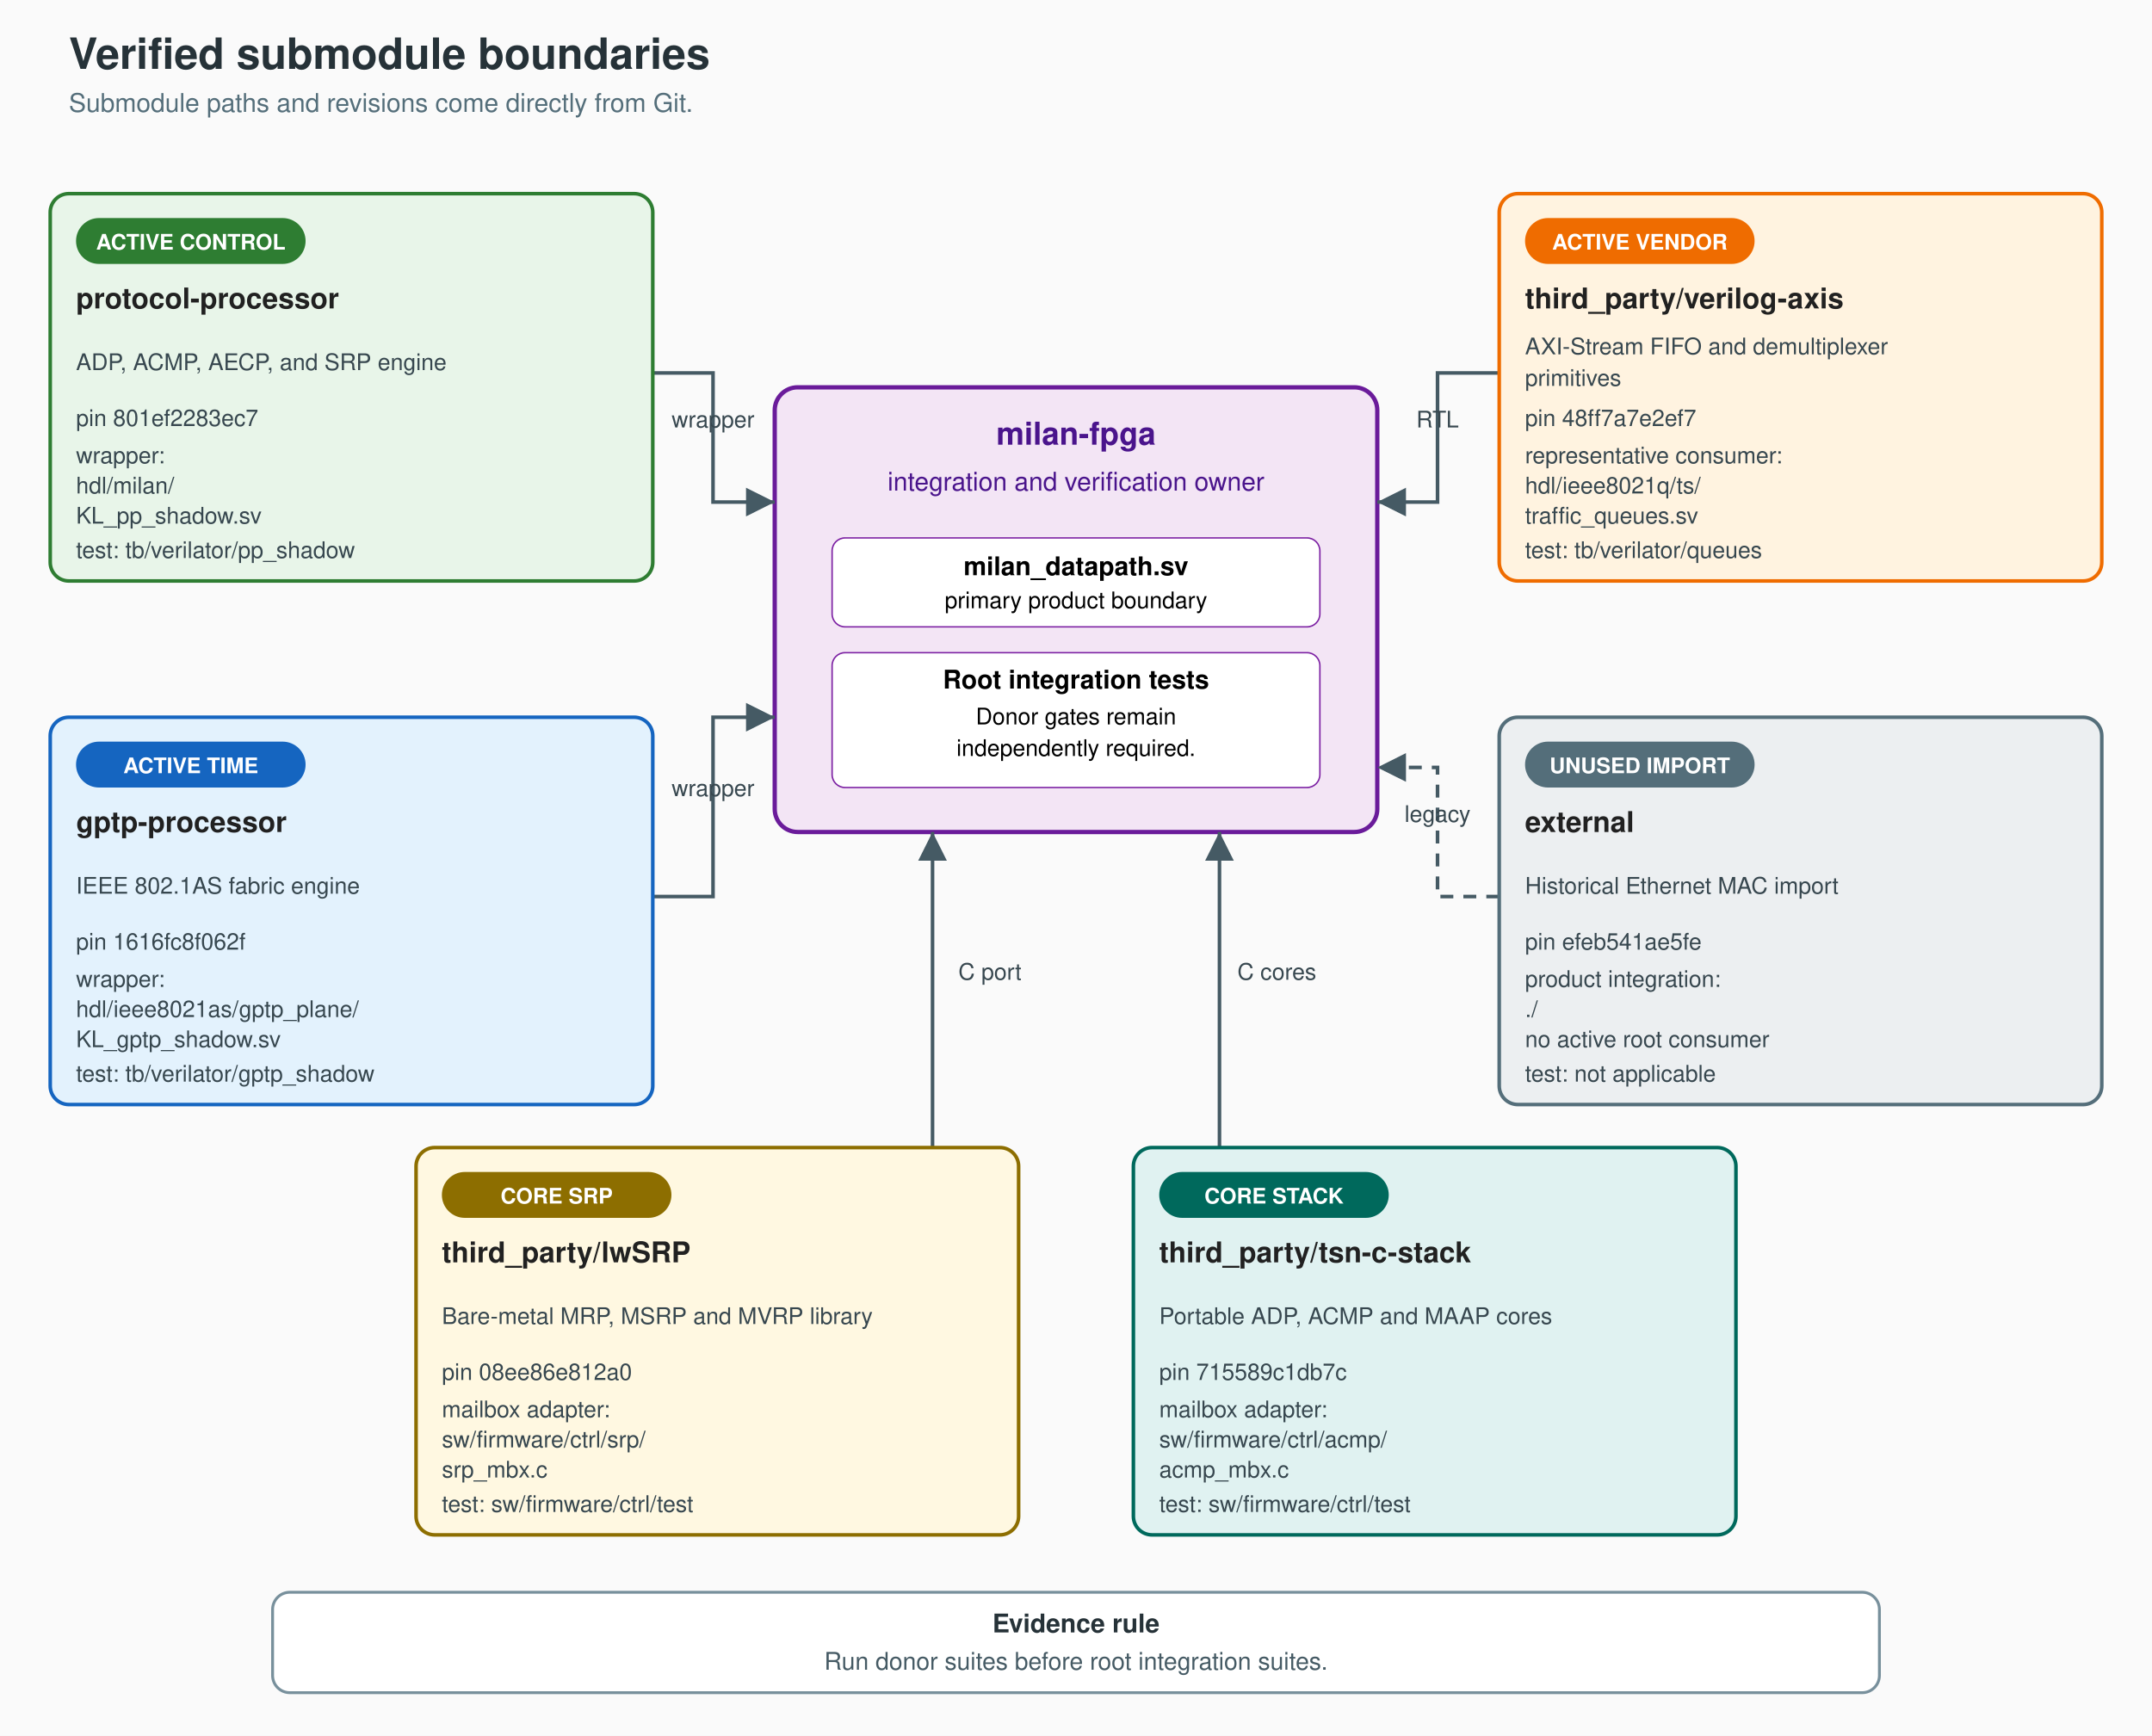
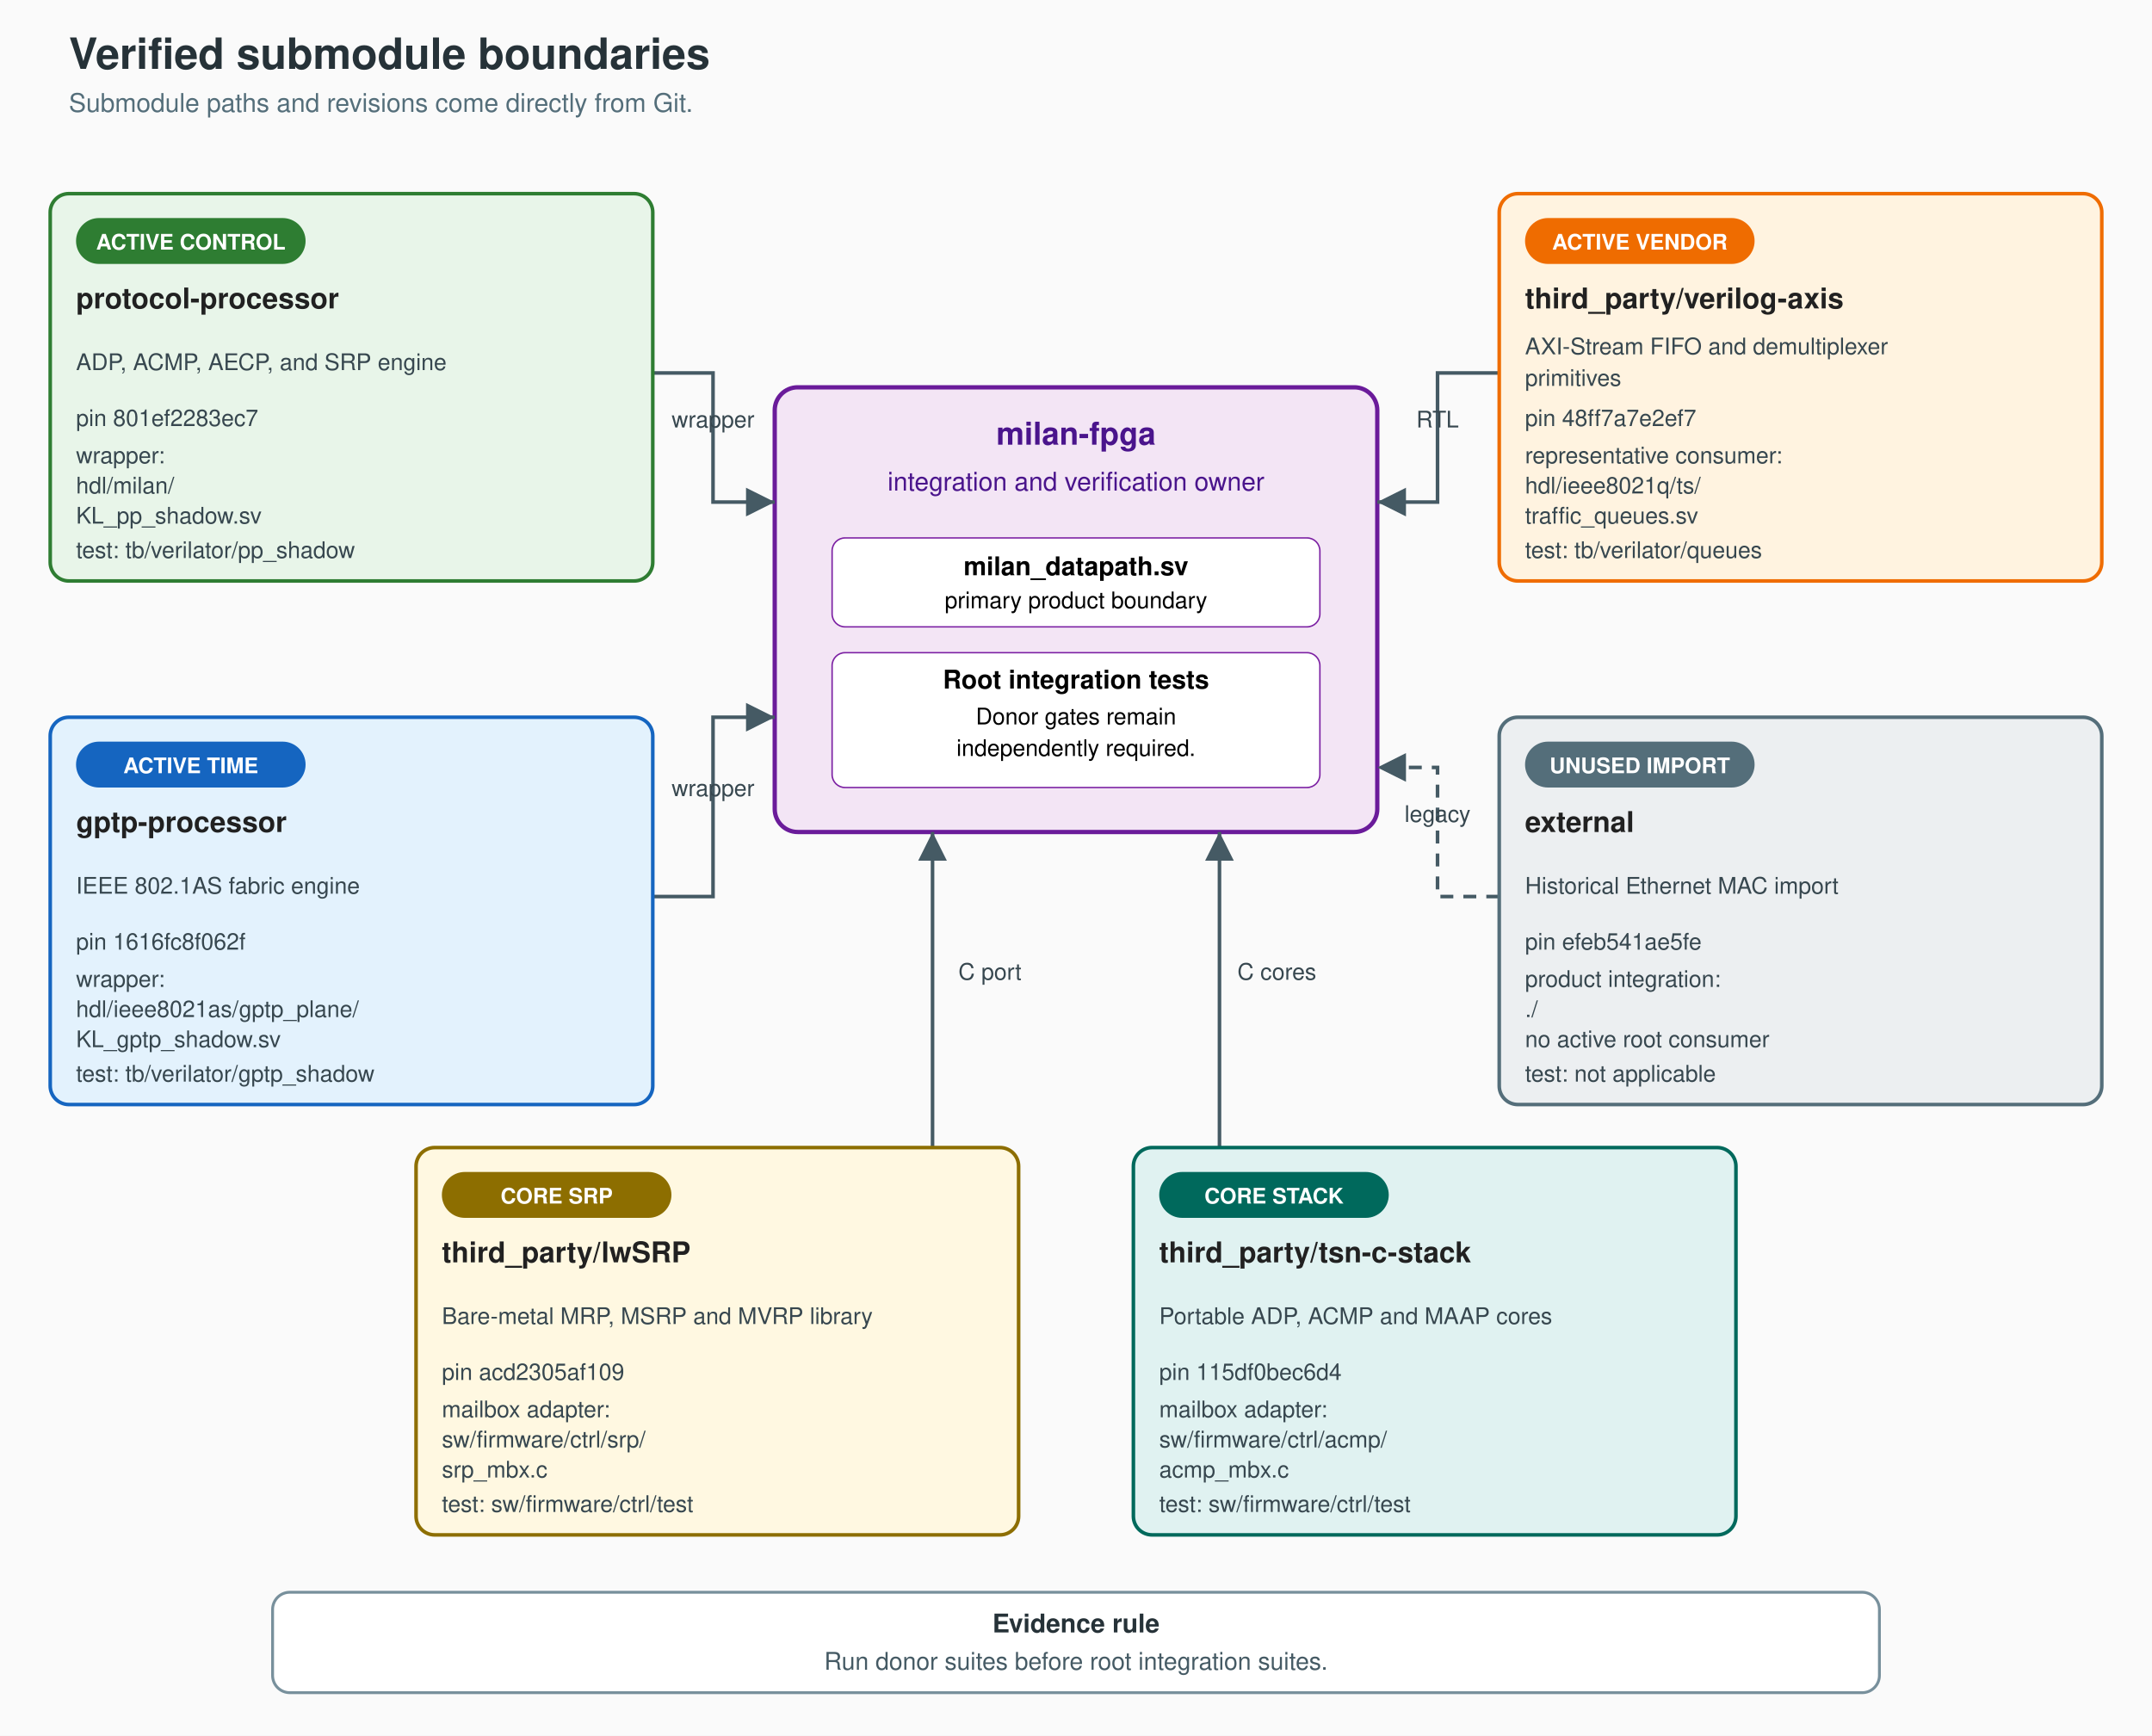
<svg xmlns="http://www.w3.org/2000/svg" width="1500" height="1210" viewBox="0 0 1500 1210" font-family="Helvetica,Arial,sans-serif">
  <rect width="1500" height="1210" fill="#FAFAFA" />
  <defs>
    <marker id="arrow" markerWidth="12" markerHeight="12" refX="8" refY="4" orient="auto">
      <path d="M0,0 L8,4 L0,8 Z" fill="#455A64" />
    </marker>
  </defs>
  <text x="48" y="48" font-size="30" font-weight="bold" fill="#263238">Verified submodule boundaries</text>
  <text x="48" y="78" font-size="18" fill="#546E7A">Submodule paths and revisions come directly from Git.</text>
  <rect x="540" y="270" width="420" height="310" rx="16" fill="#F3E5F5" stroke="#6A1B9A" stroke-width="3" />
  <text x="750" y="310" text-anchor="middle" font-size="22" font-weight="bold" fill="#4A148C">milan-fpga</text>
  <text x="750" y="342" text-anchor="middle" font-size="18" fill="#4A148C">integration and verification owner</text>
  <rect x="580" y="375" width="340" height="62" rx="9" fill="#FFFFFF" stroke="#7B1FA2" />
  <text x="750" y="401" text-anchor="middle" font-size="18" font-weight="bold">milan_datapath.sv</text>
  <text x="750" y="424" text-anchor="middle" font-size="16">primary product boundary</text>
  <rect x="580" y="455" width="340" height="94" rx="9" fill="#FFFFFF" stroke="#7B1FA2" />
  <text x="750" y="480" text-anchor="middle" font-size="18" font-weight="bold">Root integration tests</text>
  <text x="750" y="505" text-anchor="middle" font-size="16">Donor gates remain</text>
  <text x="750" y="527" text-anchor="middle" font-size="16">independently required.</text>
  <path d="M455,260 L497,260 L497,350 L540,350" fill="none" stroke="#455A64" stroke-width="2.5" marker-end="url(#arrow)" />
  <text x="497" y="298" text-anchor="middle" font-size="16" fill="#37474F">wrapper</text>
  <path d="M455,625 L497,625 L497,500 L540,500" fill="none" stroke="#455A64" stroke-width="2.5" marker-end="url(#arrow)" />
  <text x="497" y="555" text-anchor="middle" font-size="16" fill="#37474F">wrapper</text>
  <path d="M1045,260 L1002,260 L1002,350 L960,350" fill="none" stroke="#455A64" stroke-width="2.5" marker-end="url(#arrow)" />
  <text x="1002" y="298" text-anchor="middle" font-size="16" fill="#37474F">RTL</text>
  <path d="M1045,625 L1002,625 L1002,535 L960,535" fill="none" stroke="#455A64" stroke-width="2.5" marker-end="url(#arrow)" stroke-dasharray="9,7" />
  <text x="1002" y="573" text-anchor="middle" font-size="16" fill="#37474F">legacy</text>
  <path d="M650,800 L650,800 L650,580 L650,580" fill="none" stroke="#455A64" stroke-width="2.5" marker-end="url(#arrow)" />
  <text x="690" y="683" text-anchor="middle" font-size="16" fill="#37474F">C port</text>
  <path d="M850,800 L850,800 L850,580 L850,580" fill="none" stroke="#455A64" stroke-width="2.5" marker-end="url(#arrow)" />
  <text x="890" y="683" text-anchor="middle" font-size="16" fill="#37474F">C cores</text>
  <rect x="35" y="135" width="420" height="270" rx="13" fill="#E8F5E9" stroke="#2E7D32" stroke-width="2.5" />
  <rect x="53" y="152" width="160" height="32" rx="16" fill="#2E7D32" />
  <text x="133" y="174" text-anchor="middle" font-size="15" font-weight="bold" fill="#FFFFFF">ACTIVE CONTROL</text>
  <text x="53" y="215" font-size="20" font-weight="bold" fill="#212121">protocol-processor</text>
  <text x="53" y="258" font-size="16" fill="#37474F">ADP, ACMP, AECP, and SRP engine</text>
  <text x="53" y="297" font-size="16" fill="#37474F">pin 801ef2283ec7</text>
  <text x="53" y="323" font-size="16" fill="#37474F">wrapper:</text>
  <text x="53" y="344" font-size="16" fill="#37474F">hdl/milan/</text>
  <text x="53" y="365" font-size="16" fill="#37474F">KL_pp_shadow.sv</text>
  <text x="53" y="389" font-size="16" fill="#37474F">test: tb/verilator/pp_shadow</text>
  <rect x="35" y="500" width="420" height="270" rx="13" fill="#E3F2FD" stroke="#1565C0" stroke-width="2.5" />
  <rect x="53" y="517" width="160" height="32" rx="16" fill="#1565C0" />
  <text x="133" y="539" text-anchor="middle" font-size="15" font-weight="bold" fill="#FFFFFF">ACTIVE TIME</text>
  <text x="53" y="580" font-size="20" font-weight="bold" fill="#212121">gptp-processor</text>
  <text x="53" y="623" font-size="16" fill="#37474F">IEEE 802.1AS fabric engine</text>
  <text x="53" y="662" font-size="16" fill="#37474F">pin 1616fc8f062f</text>
  <text x="53" y="688" font-size="16" fill="#37474F">wrapper:</text>
  <text x="53" y="709" font-size="16" fill="#37474F">hdl/ieee8021as/gptp_plane/</text>
  <text x="53" y="730" font-size="16" fill="#37474F">KL_gptp_shadow.sv</text>
  <text x="53" y="754" font-size="16" fill="#37474F">test: tb/verilator/gptp_shadow</text>
  <rect x="1045" y="135" width="420" height="270" rx="13" fill="#FFF3E0" stroke="#EF6C00" stroke-width="2.5" />
  <rect x="1063" y="152" width="160" height="32" rx="16" fill="#EF6C00" />
  <text x="1143" y="174" text-anchor="middle" font-size="15" font-weight="bold" fill="#FFFFFF">ACTIVE VENDOR</text>
  <text x="1063" y="215" font-size="20" font-weight="bold" fill="#212121">third_party/verilog-axis</text>
  <text x="1063" y="247" font-size="16" fill="#37474F">AXI-Stream FIFO and demultiplexer</text>
  <text x="1063" y="269" font-size="16" fill="#37474F">primitives</text>
  <text x="1063" y="297" font-size="16" fill="#37474F">pin 48ff7a7e2ef7</text>
  <text x="1063" y="323" font-size="16" fill="#37474F">representative consumer:</text>
  <text x="1063" y="344" font-size="16" fill="#37474F">hdl/ieee8021q/ts/</text>
  <text x="1063" y="365" font-size="16" fill="#37474F">traffic_queues.sv</text>
  <text x="1063" y="389" font-size="16" fill="#37474F">test: tb/verilator/queues</text>
  <rect x="1045" y="500" width="420" height="270" rx="13" fill="#ECEFF1" stroke="#546E7A" stroke-width="2.5" />
  <rect x="1063" y="517" width="160" height="32" rx="16" fill="#546E7A" />
  <text x="1143" y="539" text-anchor="middle" font-size="15" font-weight="bold" fill="#FFFFFF">UNUSED IMPORT</text>
  <text x="1063" y="580" font-size="20" font-weight="bold" fill="#212121">external</text>
  <text x="1063" y="623" font-size="16" fill="#37474F">Historical Ethernet MAC import</text>
  <text x="1063" y="662" font-size="16" fill="#37474F">pin efeb541ae5fe</text>
  <text x="1063" y="688" font-size="16" fill="#37474F">product integration:</text>
  <text x="1063" y="709" font-size="16" fill="#37474F">./</text>
  <text x="1063" y="730" font-size="16" fill="#37474F">no active root consumer</text>
  <text x="1063" y="754" font-size="16" fill="#37474F">test: not applicable</text>
  <rect x="290" y="800" width="420" height="270" rx="13" fill="#FFF8E1" stroke="#8D6E00" stroke-width="2.5" />
  <rect x="308" y="817" width="160" height="32" rx="16" fill="#8D6E00" />
  <text x="388" y="839" text-anchor="middle" font-size="15" font-weight="bold" fill="#FFFFFF">CORE SRP</text>
  <text x="308" y="880" font-size="20" font-weight="bold" fill="#212121">third_party/lwSRP</text>
  <text x="308" y="923" font-size="16" fill="#37474F">Bare-metal MRP, MSRP and MVRP library</text>
-   <text x="308" y="962" font-size="16" fill="#37474F">pin 08ee86e812a0</text>
+   <text x="308" y="962" font-size="16" fill="#37474F">pin acd2305af109</text>
  <text x="308" y="988" font-size="16" fill="#37474F">mailbox adapter:</text>
  <text x="308" y="1009" font-size="16" fill="#37474F">sw/firmware/ctrl/srp/</text>
  <text x="308" y="1030" font-size="16" fill="#37474F">srp_mbx.c</text>
  <text x="308" y="1054" font-size="16" fill="#37474F">test: sw/firmware/ctrl/test</text>
  <rect x="790" y="800" width="420" height="270" rx="13" fill="#E0F2F1" stroke="#00695C" stroke-width="2.5" />
  <rect x="808" y="817" width="160" height="32" rx="16" fill="#00695C" />
  <text x="888" y="839" text-anchor="middle" font-size="15" font-weight="bold" fill="#FFFFFF">CORE STACK</text>
  <text x="808" y="880" font-size="20" font-weight="bold" fill="#212121">third_party/tsn-c-stack</text>
  <text x="808" y="923" font-size="16" fill="#37474F">Portable ADP, ACMP and MAAP cores</text>
-   <text x="808" y="962" font-size="16" fill="#37474F">pin 715589c1db7c</text>
+   <text x="808" y="962" font-size="16" fill="#37474F">pin 115df0bec6d4</text>
  <text x="808" y="988" font-size="16" fill="#37474F">mailbox adapter:</text>
  <text x="808" y="1009" font-size="16" fill="#37474F">sw/firmware/ctrl/acmp/</text>
  <text x="808" y="1030" font-size="16" fill="#37474F">acmp_mbx.c</text>
  <text x="808" y="1054" font-size="16" fill="#37474F">test: sw/firmware/ctrl/test</text>
  <rect x="190" y="1110" width="1120" height="70" rx="12" fill="#FFFFFF" stroke="#78909C" stroke-width="2" />
  <text x="750" y="1138" text-anchor="middle" font-size="18" font-weight="bold" fill="#263238">Evidence rule</text>
  <text x="750" y="1164" text-anchor="middle" font-size="17" fill="#455A64">Run donor suites before root integration suites.</text>
</svg>
